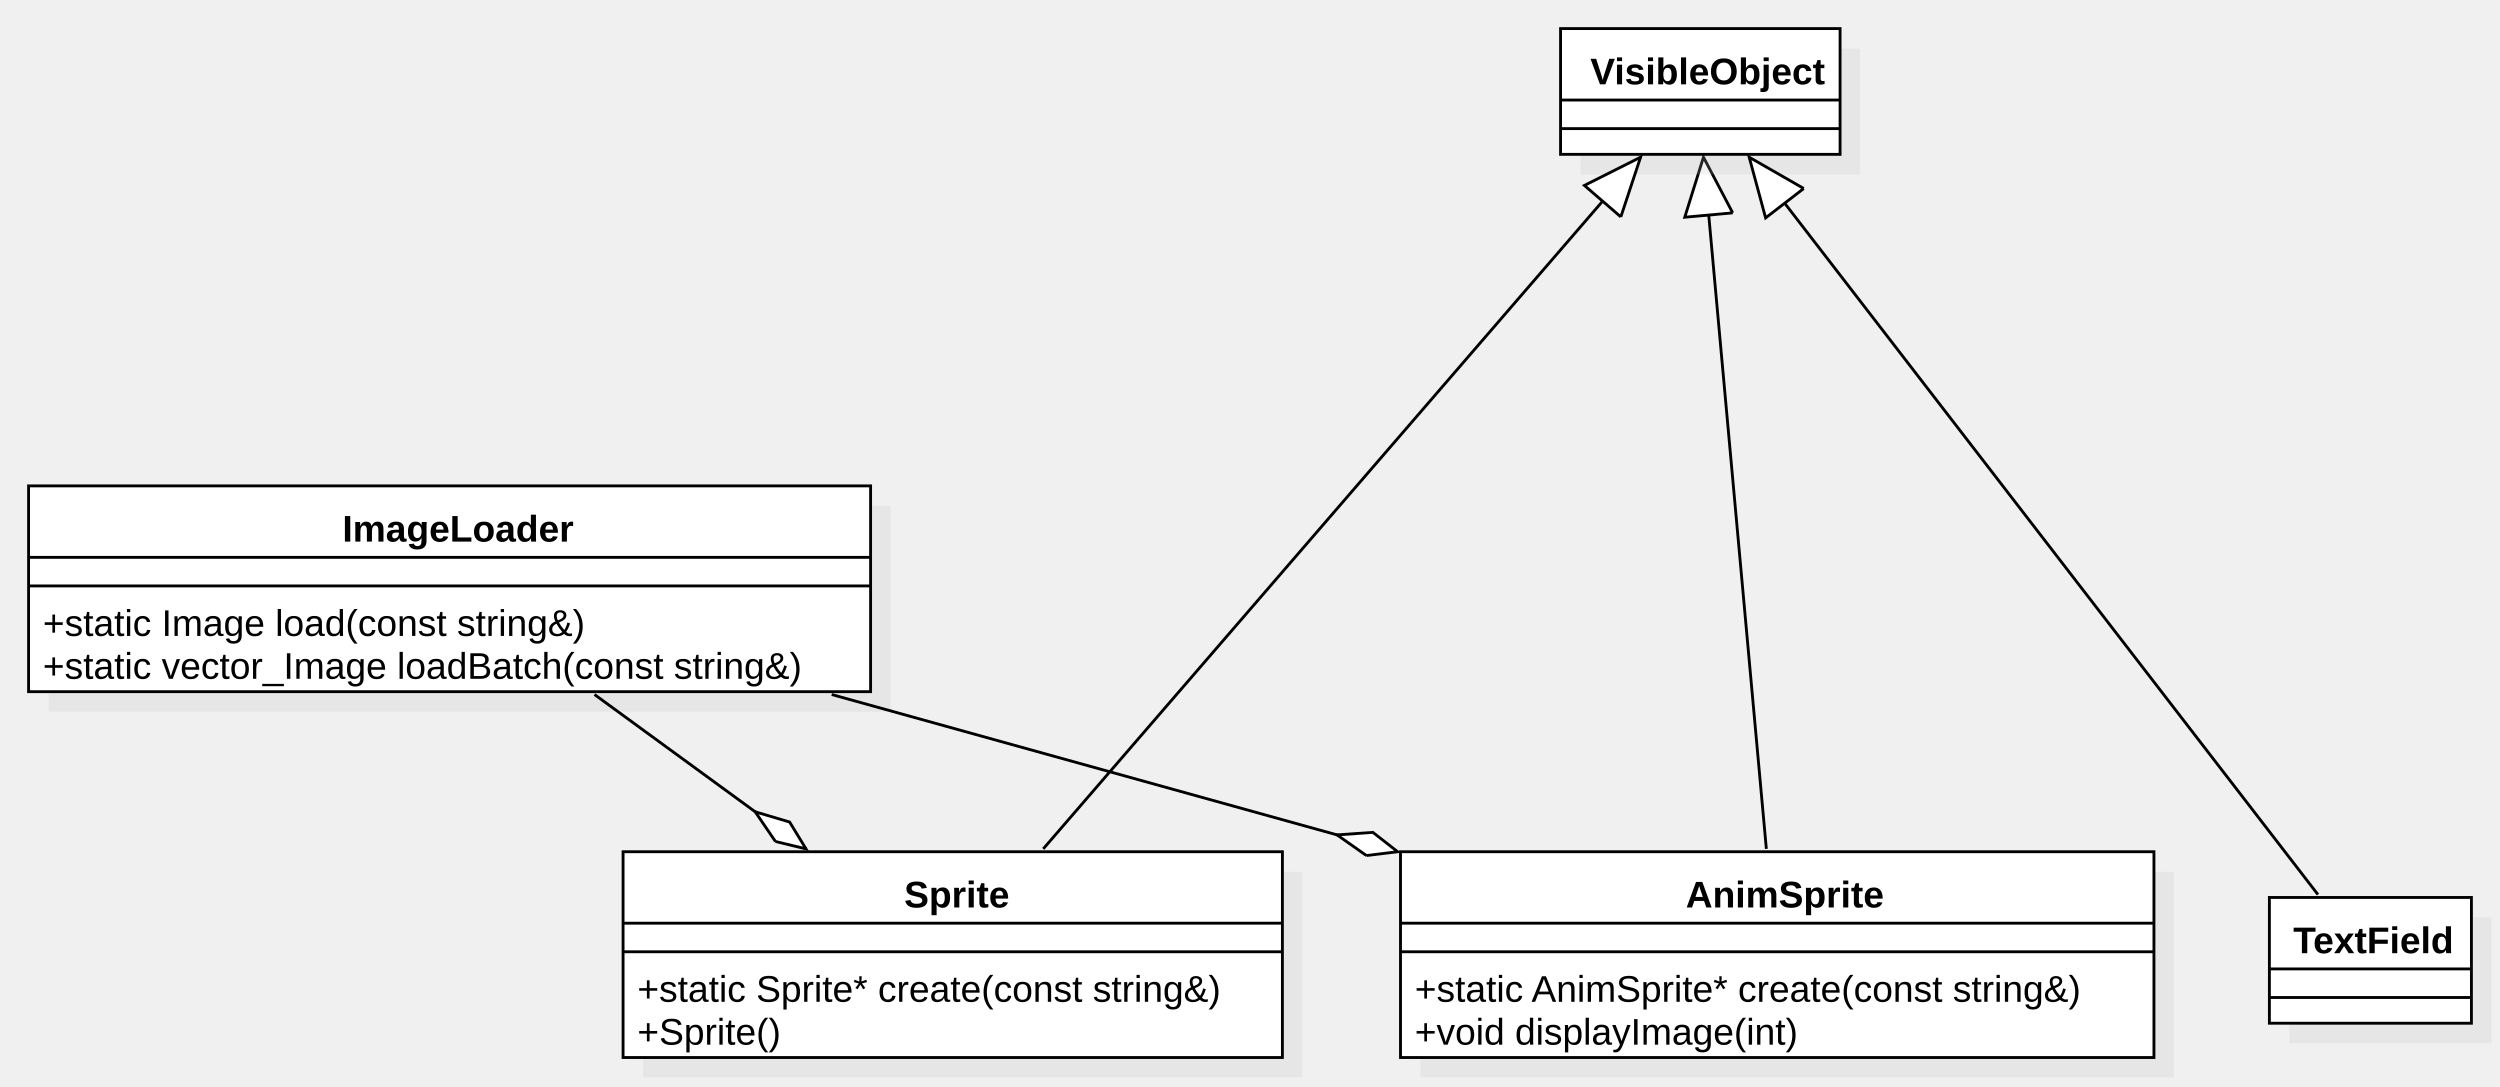
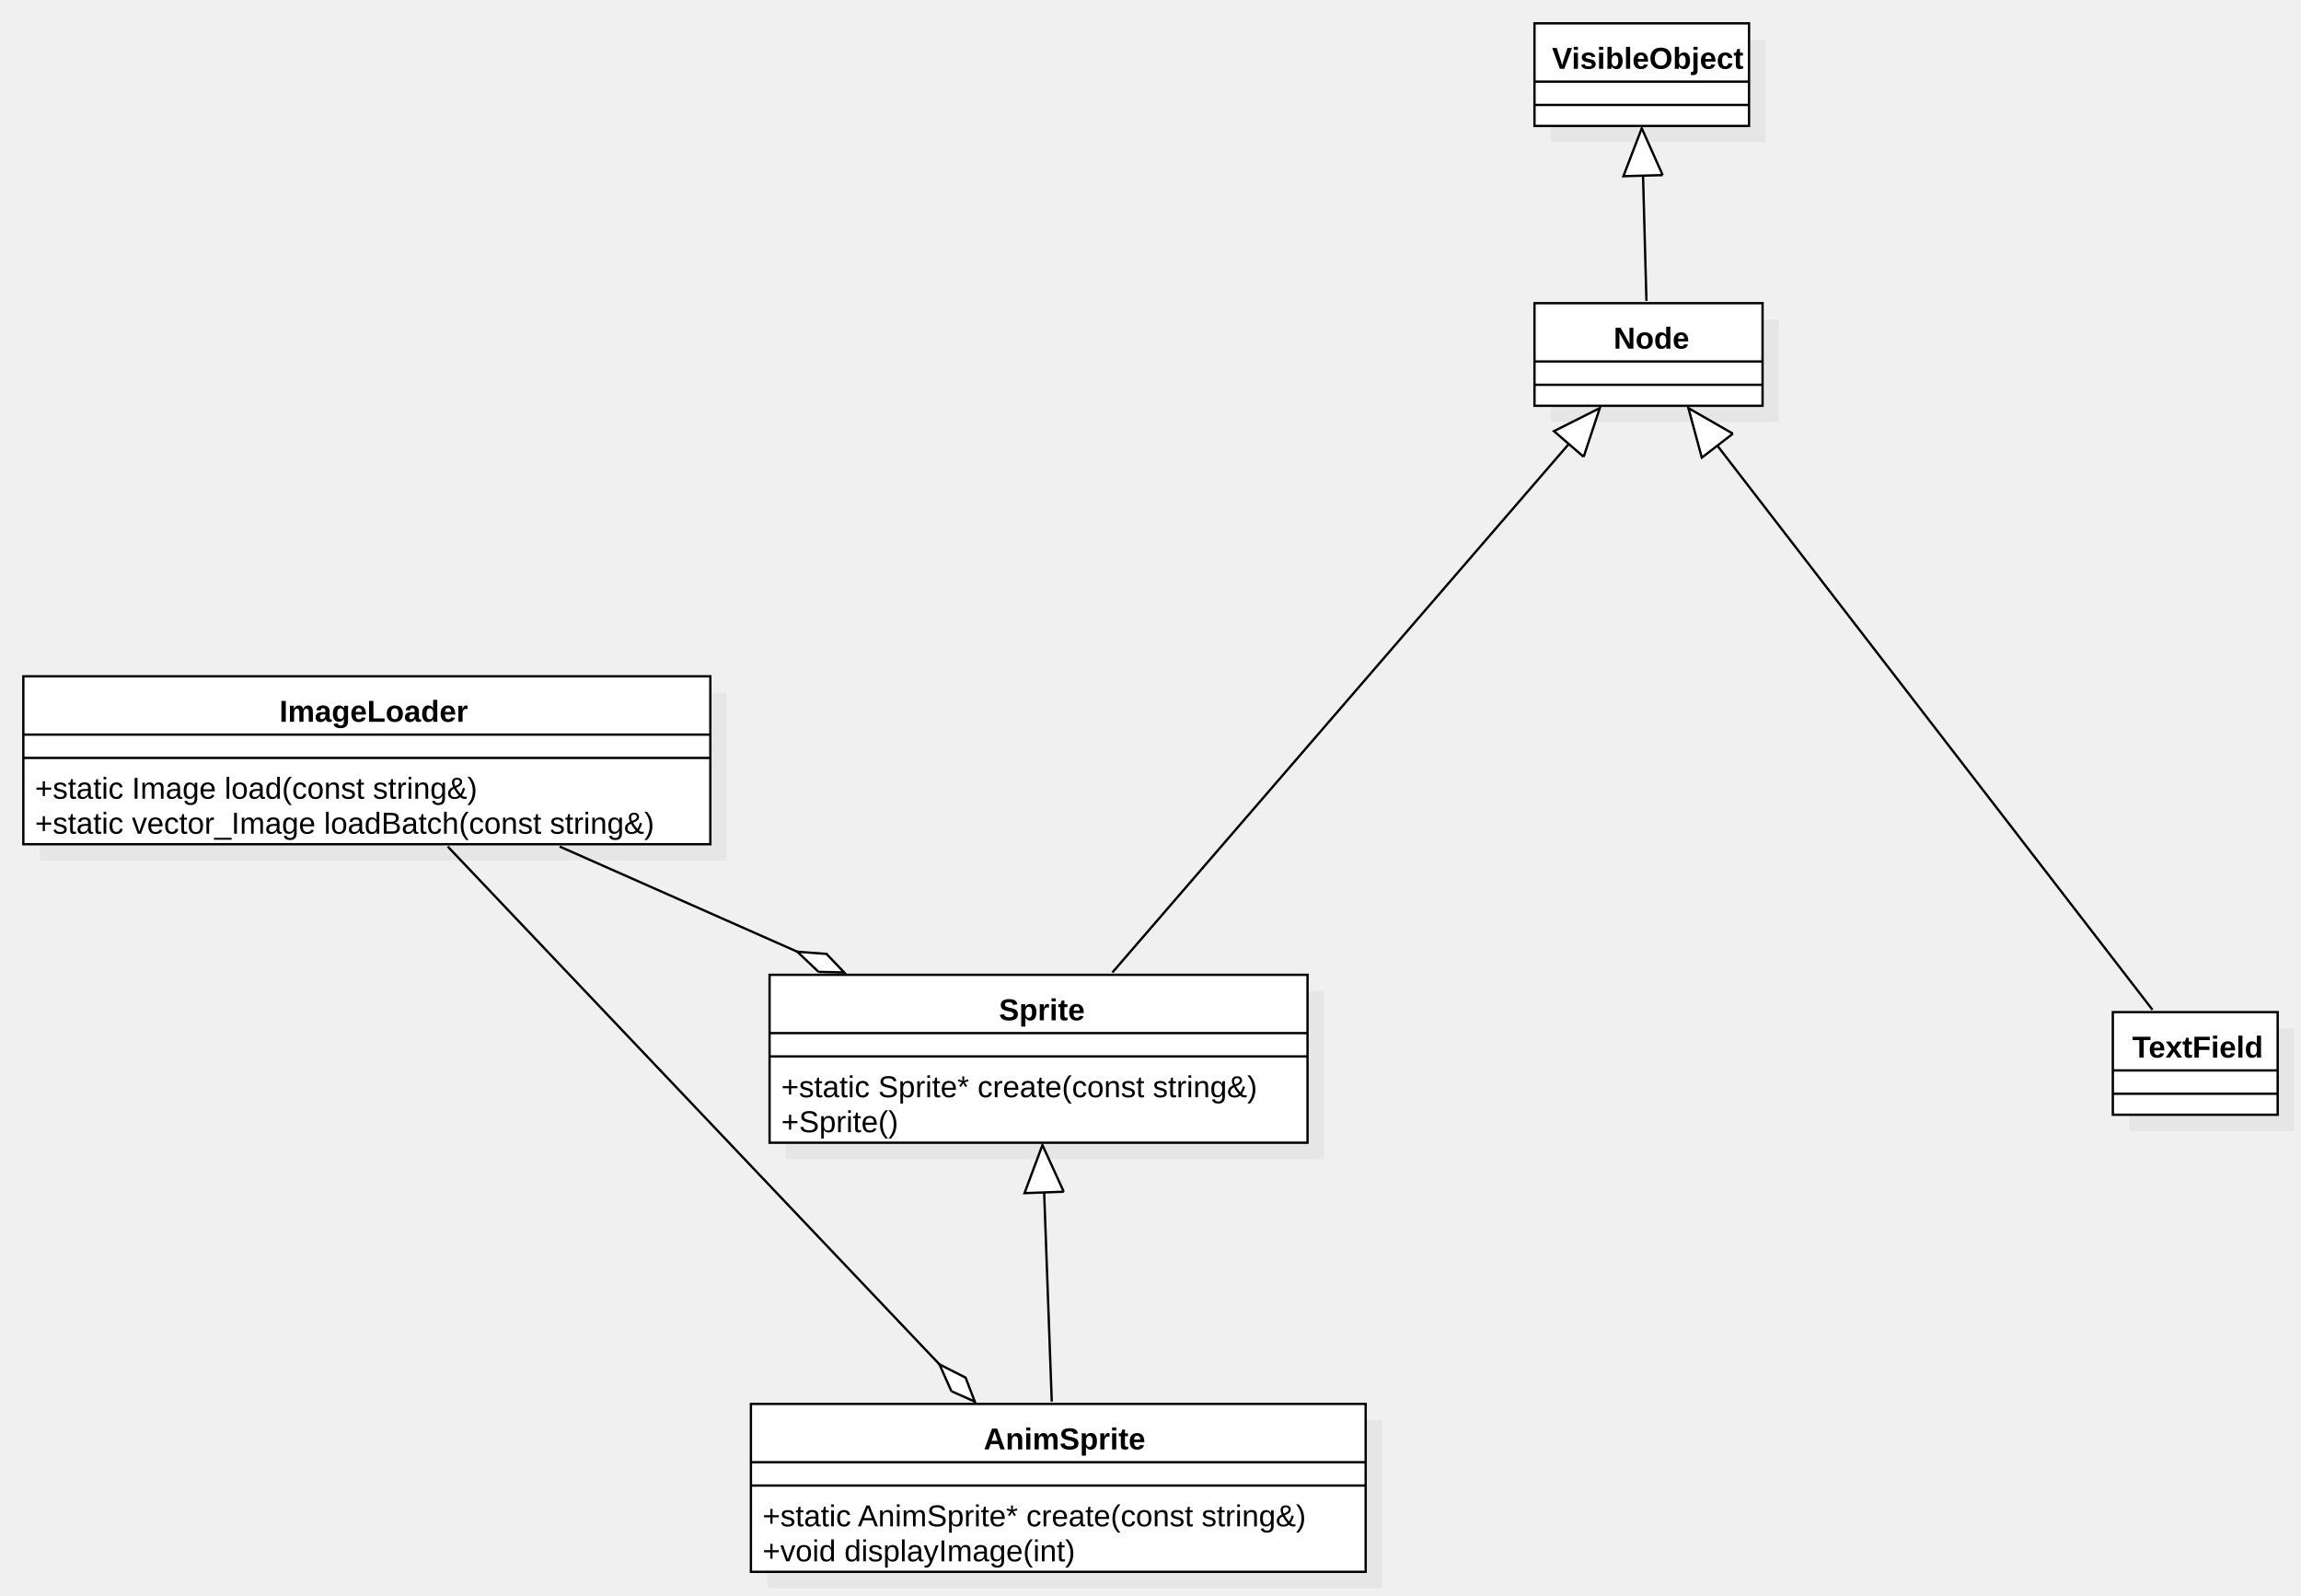
- <svg xmlns="http://www.w3.org/2000/svg" version="1.1" width="874.687" height="380">
+ <svg xmlns="http://www.w3.org/2000/svg" version="1.1" width="986.687" height="684">
  <defs />
  <g>
-     <g transform="translate(-422,-142) scale(1,1)">
+     <g transform="translate(-310,-22) scale(1,1)">
      <rect fill="#C0C0C0" stroke="none" x="647" y="447" width="230.679" height="72" opacity="0.2" />
    </g>
-     <g transform="translate(-422,-142) scale(1,1)">
+     <g transform="translate(-310,-22) scale(1,1)">
      <rect fill="#ffffff" stroke="none" x="640" y="440" width="230.679" height="72" />
    </g>
-     <g transform="translate(-422,-142) scale(1,1)">
+     <g transform="translate(-310,-22) scale(1,1)">
      <path fill="none" stroke="#000000" d="M 640 440 L 870.679 440 L 870.679 512 L 640 512 L 640 440 Z Z" stroke-miterlimit="10" />
    </g>
-     <g transform="translate(-422,-142) scale(1,1)">
+     <g transform="translate(-310,-22) scale(1,1)">
      <path fill="none" stroke="#000000" d="M 640 465 L 870.679 465" stroke-miterlimit="10" />
    </g>
-     <g transform="translate(-422,-142) scale(1,1)">
+     <g transform="translate(-310,-22) scale(1,1)">
      <path fill="none" stroke="#000000" d="M 640 475 L 870.679 475" stroke-miterlimit="10" />
    </g>
-     <g transform="translate(-422,-142) scale(1,1)">
+     <g transform="translate(-310,-22) scale(1,1)">
      <g>
        <path fill="none" stroke="none" />
        <text fill="#000000" stroke="none" font-family="Arial" font-size="13px" font-style="normal" font-weight="bold" text-decoration="none" x="738.34" y="459.5">Sprite</text>
      </g>
    </g>
-     <g transform="translate(-422,-142) scale(1,1)">
+     <g transform="translate(-310,-22) scale(1,1)">
      <g>
        <path fill="none" stroke="none" />
        <text fill="#000000" stroke="none" font-family="Arial" font-size="13px" font-style="normal" font-weight="normal" text-decoration="none" x="645" y="492.5">+static Sprite* create(const string&amp;)</text>
      </g>
    </g>
-     <g transform="translate(-422,-142) scale(1,1)">
+     <g transform="translate(-310,-22) scale(1,1)">
      <g>
        <path fill="none" stroke="none" />
        <text fill="#000000" stroke="none" font-family="Arial" font-size="13px" font-style="normal" font-weight="normal" text-decoration="none" x="645" y="507.5">+Sprite()</text>
      </g>
    </g>
-     <g transform="translate(-422,-142) scale(1,1)">
-       <rect fill="#C0C0C0" stroke="none" x="919" y="447" width="263.611" height="72" opacity="0.2" />
-     </g>
-     <g transform="translate(-422,-142) scale(1,1)">
-       <rect fill="#ffffff" stroke="none" x="912" y="440" width="263.611" height="72" />
-     </g>
-     <g transform="translate(-422,-142) scale(1,1)">
-       <path fill="none" stroke="#000000" d="M 912 440 L 1175.611 440 L 1175.611 512 L 912 512 L 912 440 Z Z" stroke-miterlimit="10" />
-     </g>
-     <g transform="translate(-422,-142) scale(1,1)">
-       <path fill="none" stroke="#000000" d="M 912 465 L 1175.611 465" stroke-miterlimit="10" />
-     </g>
-     <g transform="translate(-422,-142) scale(1,1)">
-       <path fill="none" stroke="#000000" d="M 912 475 L 1175.611 475" stroke-miterlimit="10" />
-     </g>
-     <g transform="translate(-422,-142) scale(1,1)">
-       <g>
-         <path fill="none" stroke="none" />
-         <text fill="#000000" stroke="none" font-family="Arial" font-size="13px" font-style="normal" font-weight="bold" text-decoration="none" x="1011.805" y="459.5">AnimSprite</text>
-       </g>
-     </g>
-     <g transform="translate(-422,-142) scale(1,1)">
-       <g>
-         <path fill="none" stroke="none" />
-         <text fill="#000000" stroke="none" font-family="Arial" font-size="13px" font-style="normal" font-weight="normal" text-decoration="none" x="917" y="492.5">+static AnimSprite* create(const string&amp;)</text>
-       </g>
-     </g>
-     <g transform="translate(-422,-142) scale(1,1)">
-       <g>
-         <path fill="none" stroke="none" />
-         <text fill="#000000" stroke="none" font-family="Arial" font-size="13px" font-style="normal" font-weight="normal" text-decoration="none" x="917" y="507.5">+void displayImage(int)</text>
-       </g>
-     </g>
-     <g transform="translate(-422,-142) scale(1,1)">
-       <path fill="none" stroke="#000000" d="M 1040 439 L 1018 197" stroke-miterlimit="10" />
-     </g>
-     <g transform="translate(-422,-142) scale(1,1)">
-       <path fill="#FFFFFF" stroke="none" d="M 1028.225 216.48 L 1018 197 L 1011.456 218.004" />
-     </g>
-     <g transform="translate(-422,-142) scale(1,1)">
-       <path fill="none" stroke="#000000" d="M 1028.225 216.48 L 1018 197 L 1011.456 218.004 L 1028.225 216.48" stroke-miterlimit="10" />
-     </g>
-     <g transform="translate(-422,-142) scale(1,1)">
+     <g transform="translate(-310,-22) scale(1,1)">
+       <rect fill="#C0C0C0" stroke="none" x="639" y="631" width="263.611" height="72" opacity="0.2" />
+     </g>
+     <g transform="translate(-310,-22) scale(1,1)">
+       <rect fill="#ffffff" stroke="none" x="632" y="624" width="263.611" height="72" />
+     </g>
+     <g transform="translate(-310,-22) scale(1,1)">
+       <path fill="none" stroke="#000000" d="M 632 624 L 895.611 624 L 895.611 696 L 632 696 L 632 624 Z Z" stroke-miterlimit="10" />
+     </g>
+     <g transform="translate(-310,-22) scale(1,1)">
+       <path fill="none" stroke="#000000" d="M 632 649 L 895.611 649" stroke-miterlimit="10" />
+     </g>
+     <g transform="translate(-310,-22) scale(1,1)">
+       <path fill="none" stroke="#000000" d="M 632 659 L 895.611 659" stroke-miterlimit="10" />
+     </g>
+     <g transform="translate(-310,-22) scale(1,1)">
+       <g>
+         <path fill="none" stroke="none" />
+         <text fill="#000000" stroke="none" font-family="Arial" font-size="13px" font-style="normal" font-weight="bold" text-decoration="none" x="731.805" y="643.5">AnimSprite</text>
+       </g>
+     </g>
+     <g transform="translate(-310,-22) scale(1,1)">
+       <g>
+         <path fill="none" stroke="none" />
+         <text fill="#000000" stroke="none" font-family="Arial" font-size="13px" font-style="normal" font-weight="normal" text-decoration="none" x="637" y="676.5">+static AnimSprite* create(const string&amp;)</text>
+       </g>
+     </g>
+     <g transform="translate(-310,-22) scale(1,1)">
+       <g>
+         <path fill="none" stroke="none" />
+         <text fill="#000000" stroke="none" font-family="Arial" font-size="13px" font-style="normal" font-weight="normal" text-decoration="none" x="637" y="691.5">+void displayImage(int)</text>
+       </g>
+     </g>
+     <g transform="translate(-310,-22) scale(1,1)">
+       <path fill="none" stroke="#000000" d="M 761 623 L 757 513" stroke-miterlimit="10" />
+     </g>
+     <g transform="translate(-310,-22) scale(1,1)">
+       <path fill="#FFFFFF" stroke="none" d="M 766.152 533.006 L 757 513 L 749.325 533.618" />
+     </g>
+     <g transform="translate(-310,-22) scale(1,1)">
+       <path fill="none" stroke="#000000" d="M 766.152 533.006 L 757 513 L 749.325 533.618 L 766.152 533.006" stroke-miterlimit="10" />
+     </g>
+     <g transform="translate(-310,-22) scale(1,1)">
      <rect fill="#C0C0C0" stroke="none" x="975" y="159" width="97.797" height="44" opacity="0.2" />
    </g>
-     <g transform="translate(-422,-142) scale(1,1)">
+     <g transform="translate(-310,-22) scale(1,1)">
      <rect fill="#ffffff" stroke="none" x="968" y="152" width="97.797" height="44" />
    </g>
-     <g transform="translate(-422,-142) scale(1,1)">
+     <g transform="translate(-310,-22) scale(1,1)">
      <path fill="none" stroke="#000000" d="M 968 152 L 1065.797 152 L 1065.797 196 L 968 196 L 968 152 Z Z" stroke-miterlimit="10" />
    </g>
-     <g transform="translate(-422,-142) scale(1,1)">
+     <g transform="translate(-310,-22) scale(1,1)">
      <path fill="none" stroke="#000000" d="M 968 177 L 1065.797 177" stroke-miterlimit="10" />
    </g>
-     <g transform="translate(-422,-142) scale(1,1)">
+     <g transform="translate(-310,-22) scale(1,1)">
      <path fill="none" stroke="#000000" d="M 968 187 L 1065.797 187" stroke-miterlimit="10" />
    </g>
-     <g transform="translate(-422,-142) scale(1,1)">
-       <g>
-         <path fill="none" stroke="none" />
-         <text fill="#000000" stroke="none" font-family="Arial" font-size="13px" font-style="normal" font-weight="bold" text-decoration="none" x="978.399" y="171.5">VisibleObject</text>
-       </g>
-     </g>
-     <g transform="translate(-422,-142) scale(1,1)">
+     <g transform="translate(-310,-22) scale(1,1)">
+       <g>
+         <path fill="none" stroke="none" />
+         <text fill="#000000" stroke="none" font-family="Arial" font-size="13px" font-style="normal" font-weight="bold" text-decoration="none" x="1001.899" y="171.5">Node</text>
+       </g>
+     </g>
+     <g transform="translate(-310,-22) scale(1,1)">
      <path fill="none" stroke="#000000" d="M 787 439 L 996 197" stroke-miterlimit="10" />
    </g>
-     <g transform="translate(-422,-142) scale(1,1)">
+     <g transform="translate(-310,-22) scale(1,1)">
      <path fill="#FFFFFF" stroke="none" d="M 989.087 217.886 L 996 197 L 976.343 206.88" />
    </g>
-     <g transform="translate(-422,-142) scale(1,1)">
+     <g transform="translate(-310,-22) scale(1,1)">
      <path fill="none" stroke="#000000" d="M 989.087 217.886 L 996 197 L 976.343 206.88 L 989.087 217.886" stroke-miterlimit="10" />
    </g>
-     <g transform="translate(-422,-142) scale(1,1)">
+     <g transform="translate(-310,-22) scale(1,1)">
      <rect fill="#C0C0C0" stroke="none" x="1223" y="463" width="70.687" height="44" opacity="0.2" />
    </g>
-     <g transform="translate(-422,-142) scale(1,1)">
+     <g transform="translate(-310,-22) scale(1,1)">
      <rect fill="#ffffff" stroke="none" x="1216" y="456" width="70.687" height="44" />
    </g>
-     <g transform="translate(-422,-142) scale(1,1)">
+     <g transform="translate(-310,-22) scale(1,1)">
      <path fill="none" stroke="#000000" d="M 1216 456 L 1286.687 456 L 1286.687 500 L 1216 500 L 1216 456 Z Z" stroke-miterlimit="10" />
    </g>
-     <g transform="translate(-422,-142) scale(1,1)">
+     <g transform="translate(-310,-22) scale(1,1)">
      <path fill="none" stroke="#000000" d="M 1216 481 L 1286.687 481" stroke-miterlimit="10" />
    </g>
-     <g transform="translate(-422,-142) scale(1,1)">
+     <g transform="translate(-310,-22) scale(1,1)">
      <path fill="none" stroke="#000000" d="M 1216 491 L 1286.687 491" stroke-miterlimit="10" />
    </g>
-     <g transform="translate(-422,-142) scale(1,1)">
+     <g transform="translate(-310,-22) scale(1,1)">
      <g>
        <path fill="none" stroke="none" />
        <text fill="#000000" stroke="none" font-family="Arial" font-size="13px" font-style="normal" font-weight="bold" text-decoration="none" x="1224.343" y="475.5">TextField</text>
      </g>
    </g>
-     <g transform="translate(-422,-142) scale(1,1)">
+     <g transform="translate(-310,-22) scale(1,1)">
      <path fill="none" stroke="#000000" d="M 1233 455 L 1034 197" stroke-miterlimit="10" />
    </g>
-     <g transform="translate(-422,-142) scale(1,1)">
+     <g transform="translate(-310,-22) scale(1,1)">
      <path fill="#FFFFFF" stroke="none" d="M 1053.08 207.952 L 1034 197 L 1039.747 218.236" />
    </g>
-     <g transform="translate(-422,-142) scale(1,1)">
+     <g transform="translate(-310,-22) scale(1,1)">
      <path fill="none" stroke="#000000" d="M 1053.08 207.952 L 1034 197 L 1039.747 218.236 L 1053.08 207.952" stroke-miterlimit="10" />
    </g>
-     <g transform="translate(-422,-142) scale(1,1)">
-       <rect fill="#C0C0C0" stroke="none" x="439" y="319" width="294.6" height="72" opacity="0.2" />
-     </g>
-     <g transform="translate(-422,-142) scale(1,1)">
-       <rect fill="#ffffff" stroke="none" x="432" y="312" width="294.6" height="72" />
-     </g>
-     <g transform="translate(-422,-142) scale(1,1)">
-       <path fill="none" stroke="#000000" d="M 432 312 L 726.6 312 L 726.6 384 L 432 384 L 432 312 Z Z" stroke-miterlimit="10" />
-     </g>
-     <g transform="translate(-422,-142) scale(1,1)">
-       <path fill="none" stroke="#000000" d="M 432 337 L 726.6 337" stroke-miterlimit="10" />
-     </g>
-     <g transform="translate(-422,-142) scale(1,1)">
-       <path fill="none" stroke="#000000" d="M 432 347 L 726.6 347" stroke-miterlimit="10" />
-     </g>
-     <g transform="translate(-422,-142) scale(1,1)">
-       <g>
-         <path fill="none" stroke="none" />
-         <text fill="#000000" stroke="none" font-family="Arial" font-size="13px" font-style="normal" font-weight="bold" text-decoration="none" x="541.8" y="331.5">ImageLoader</text>
-       </g>
-     </g>
-     <g transform="translate(-422,-142) scale(1,1)">
-       <g>
-         <path fill="none" stroke="none" />
-         <text fill="#000000" stroke="none" font-family="Arial" font-size="13px" font-style="normal" font-weight="normal" text-decoration="none" x="437" y="364.5">+static Image load(const string&amp;)</text>
-       </g>
-     </g>
-     <g transform="translate(-422,-142) scale(1,1)">
-       <g>
-         <path fill="none" stroke="none" />
-         <text fill="#000000" stroke="none" font-family="Arial" font-size="13px" font-style="normal" font-weight="normal" text-decoration="none" x="437" y="379.5">+static vector_Image loadBatch(const string&amp;)</text>
-       </g>
-     </g>
-     <g transform="translate(-422,-142) scale(1,1)">
-       <path fill="none" stroke="#000000" d="M 704 439 L 630 385" stroke-miterlimit="10" />
-     </g>
-     <g transform="translate(-422,-142) scale(1,1)">
-       <path fill="#FFFFFF" stroke="none" d="M 693.309 436.41 L 704 439 L 698.272 429.609 L 686.229 426.032" />
-     </g>
-     <g transform="translate(-422,-142) scale(1,1)">
-       <path fill="none" stroke="#000000" d="M 693.309 436.41 L 704 439 L 698.272 429.609 L 686.229 426.032 L 693.309 436.41" stroke-miterlimit="10" />
-     </g>
-     <g transform="translate(-422,-142) scale(1,1)">
-       <path fill="none" stroke="#000000" d="M 713 385 L 911 440" stroke-miterlimit="10" />
-     </g>
-     <g transform="translate(-422,-142) scale(1,1)">
-       <path fill="#FFFFFF" stroke="none" d="M 900.081 441.336 L 911 440 L 902.335 433.224 L 889.803 434.112" />
-     </g>
-     <g transform="translate(-422,-142) scale(1,1)">
-       <path fill="none" stroke="#000000" d="M 900.081 441.336 L 911 440 L 902.335 433.224 L 889.803 434.112 L 900.081 441.336" stroke-miterlimit="10" />
+     <g transform="translate(-310,-22) scale(1,1)">
+       <rect fill="#C0C0C0" stroke="none" x="327" y="319" width="294.6" height="72" opacity="0.2" />
+     </g>
+     <g transform="translate(-310,-22) scale(1,1)">
+       <rect fill="#ffffff" stroke="none" x="320" y="312" width="294.6" height="72" />
+     </g>
+     <g transform="translate(-310,-22) scale(1,1)">
+       <path fill="none" stroke="#000000" d="M 320 312 L 614.6 312 L 614.6 384 L 320 384 L 320 312 Z Z" stroke-miterlimit="10" />
+     </g>
+     <g transform="translate(-310,-22) scale(1,1)">
+       <path fill="none" stroke="#000000" d="M 320 337 L 614.6 337" stroke-miterlimit="10" />
+     </g>
+     <g transform="translate(-310,-22) scale(1,1)">
+       <path fill="none" stroke="#000000" d="M 320 347 L 614.6 347" stroke-miterlimit="10" />
+     </g>
+     <g transform="translate(-310,-22) scale(1,1)">
+       <g>
+         <path fill="none" stroke="none" />
+         <text fill="#000000" stroke="none" font-family="Arial" font-size="13px" font-style="normal" font-weight="bold" text-decoration="none" x="429.8" y="331.5">ImageLoader</text>
+       </g>
+     </g>
+     <g transform="translate(-310,-22) scale(1,1)">
+       <g>
+         <path fill="none" stroke="none" />
+         <text fill="#000000" stroke="none" font-family="Arial" font-size="13px" font-style="normal" font-weight="normal" text-decoration="none" x="325" y="364.5">+static Image load(const string&amp;)</text>
+       </g>
+     </g>
+     <g transform="translate(-310,-22) scale(1,1)">
+       <g>
+         <path fill="none" stroke="none" />
+         <text fill="#000000" stroke="none" font-family="Arial" font-size="13px" font-style="normal" font-weight="normal" text-decoration="none" x="325" y="379.5">+static vector_Image loadBatch(const string&amp;)</text>
+       </g>
+     </g>
+     <g transform="translate(-310,-22) scale(1,1)">
+       <path fill="none" stroke="#000000" d="M 672 439 L 550 385" stroke-miterlimit="10" />
+     </g>
+     <g transform="translate(-310,-22) scale(1,1)">
+       <path fill="#FFFFFF" stroke="none" d="M 661.003 438.736 L 672 439 L 664.411 431.037 L 651.883 430.096" />
+     </g>
+     <g transform="translate(-310,-22) scale(1,1)">
+       <path fill="none" stroke="#000000" d="M 661.003 438.736 L 672 439 L 664.411 431.037 L 651.883 430.096 L 661.003 438.736" stroke-miterlimit="10" />
+     </g>
+     <g transform="translate(-310,-22) scale(1,1)">
+       <path fill="none" stroke="#000000" d="M 502 385 L 728 623" stroke-miterlimit="10" />
+     </g>
+     <g transform="translate(-310,-22) scale(1,1)">
+       <path fill="#FFFFFF" stroke="none" d="M 717.95 618.529 L 728 623 L 724.055 612.732 L 712.851 607.047" />
+     </g>
+     <g transform="translate(-310,-22) scale(1,1)">
+       <path fill="none" stroke="#000000" d="M 717.95 618.529 L 728 623 L 724.055 612.732 L 712.851 607.047 L 717.95 618.529" stroke-miterlimit="10" />
+     </g>
+     <g transform="translate(-310,-22) scale(1,1)">
+       <rect fill="#C0C0C0" stroke="none" x="975" y="39" width="92" height="44" opacity="0.2" />
+     </g>
+     <g transform="translate(-310,-22) scale(1,1)">
+       <rect fill="#ffffff" stroke="none" x="968" y="32" width="92" height="44" />
+     </g>
+     <g transform="translate(-310,-22) scale(1,1)">
+       <path fill="none" stroke="#000000" d="M 968 32 L 1060 32 L 1060 76 L 968 76 L 968 32 Z Z" stroke-miterlimit="10" />
+     </g>
+     <g transform="translate(-310,-22) scale(1,1)">
+       <path fill="none" stroke="#000000" d="M 968 57 L 1060 57" stroke-miterlimit="10" />
+     </g>
+     <g transform="translate(-310,-22) scale(1,1)">
+       <path fill="none" stroke="#000000" d="M 968 67 L 1060 67" stroke-miterlimit="10" />
+     </g>
+     <g transform="translate(-310,-22) scale(1,1)">
+       <g>
+         <path fill="none" stroke="none" />
+         <text fill="#000000" stroke="none" font-family="Arial" font-size="13px" font-style="normal" font-weight="bold" text-decoration="none" x="975.5" y="51.5">VisibleObject</text>
+       </g>
+     </g>
+     <g transform="translate(-310,-22) scale(1,1)">
+       <path fill="none" stroke="#000000" d="M 1016 151 L 1014 77" stroke-miterlimit="10" />
+     </g>
+     <g transform="translate(-310,-22) scale(1,1)">
+       <path fill="#FFFFFF" stroke="none" d="M 1022.965 97.09 L 1014 77 L 1006.133 97.545" />
+     </g>
+     <g transform="translate(-310,-22) scale(1,1)">
+       <path fill="none" stroke="#000000" d="M 1022.965 97.09 L 1014 77 L 1006.133 97.545 L 1022.965 97.09" stroke-miterlimit="10" />
    </g>
  </g>
</svg>
